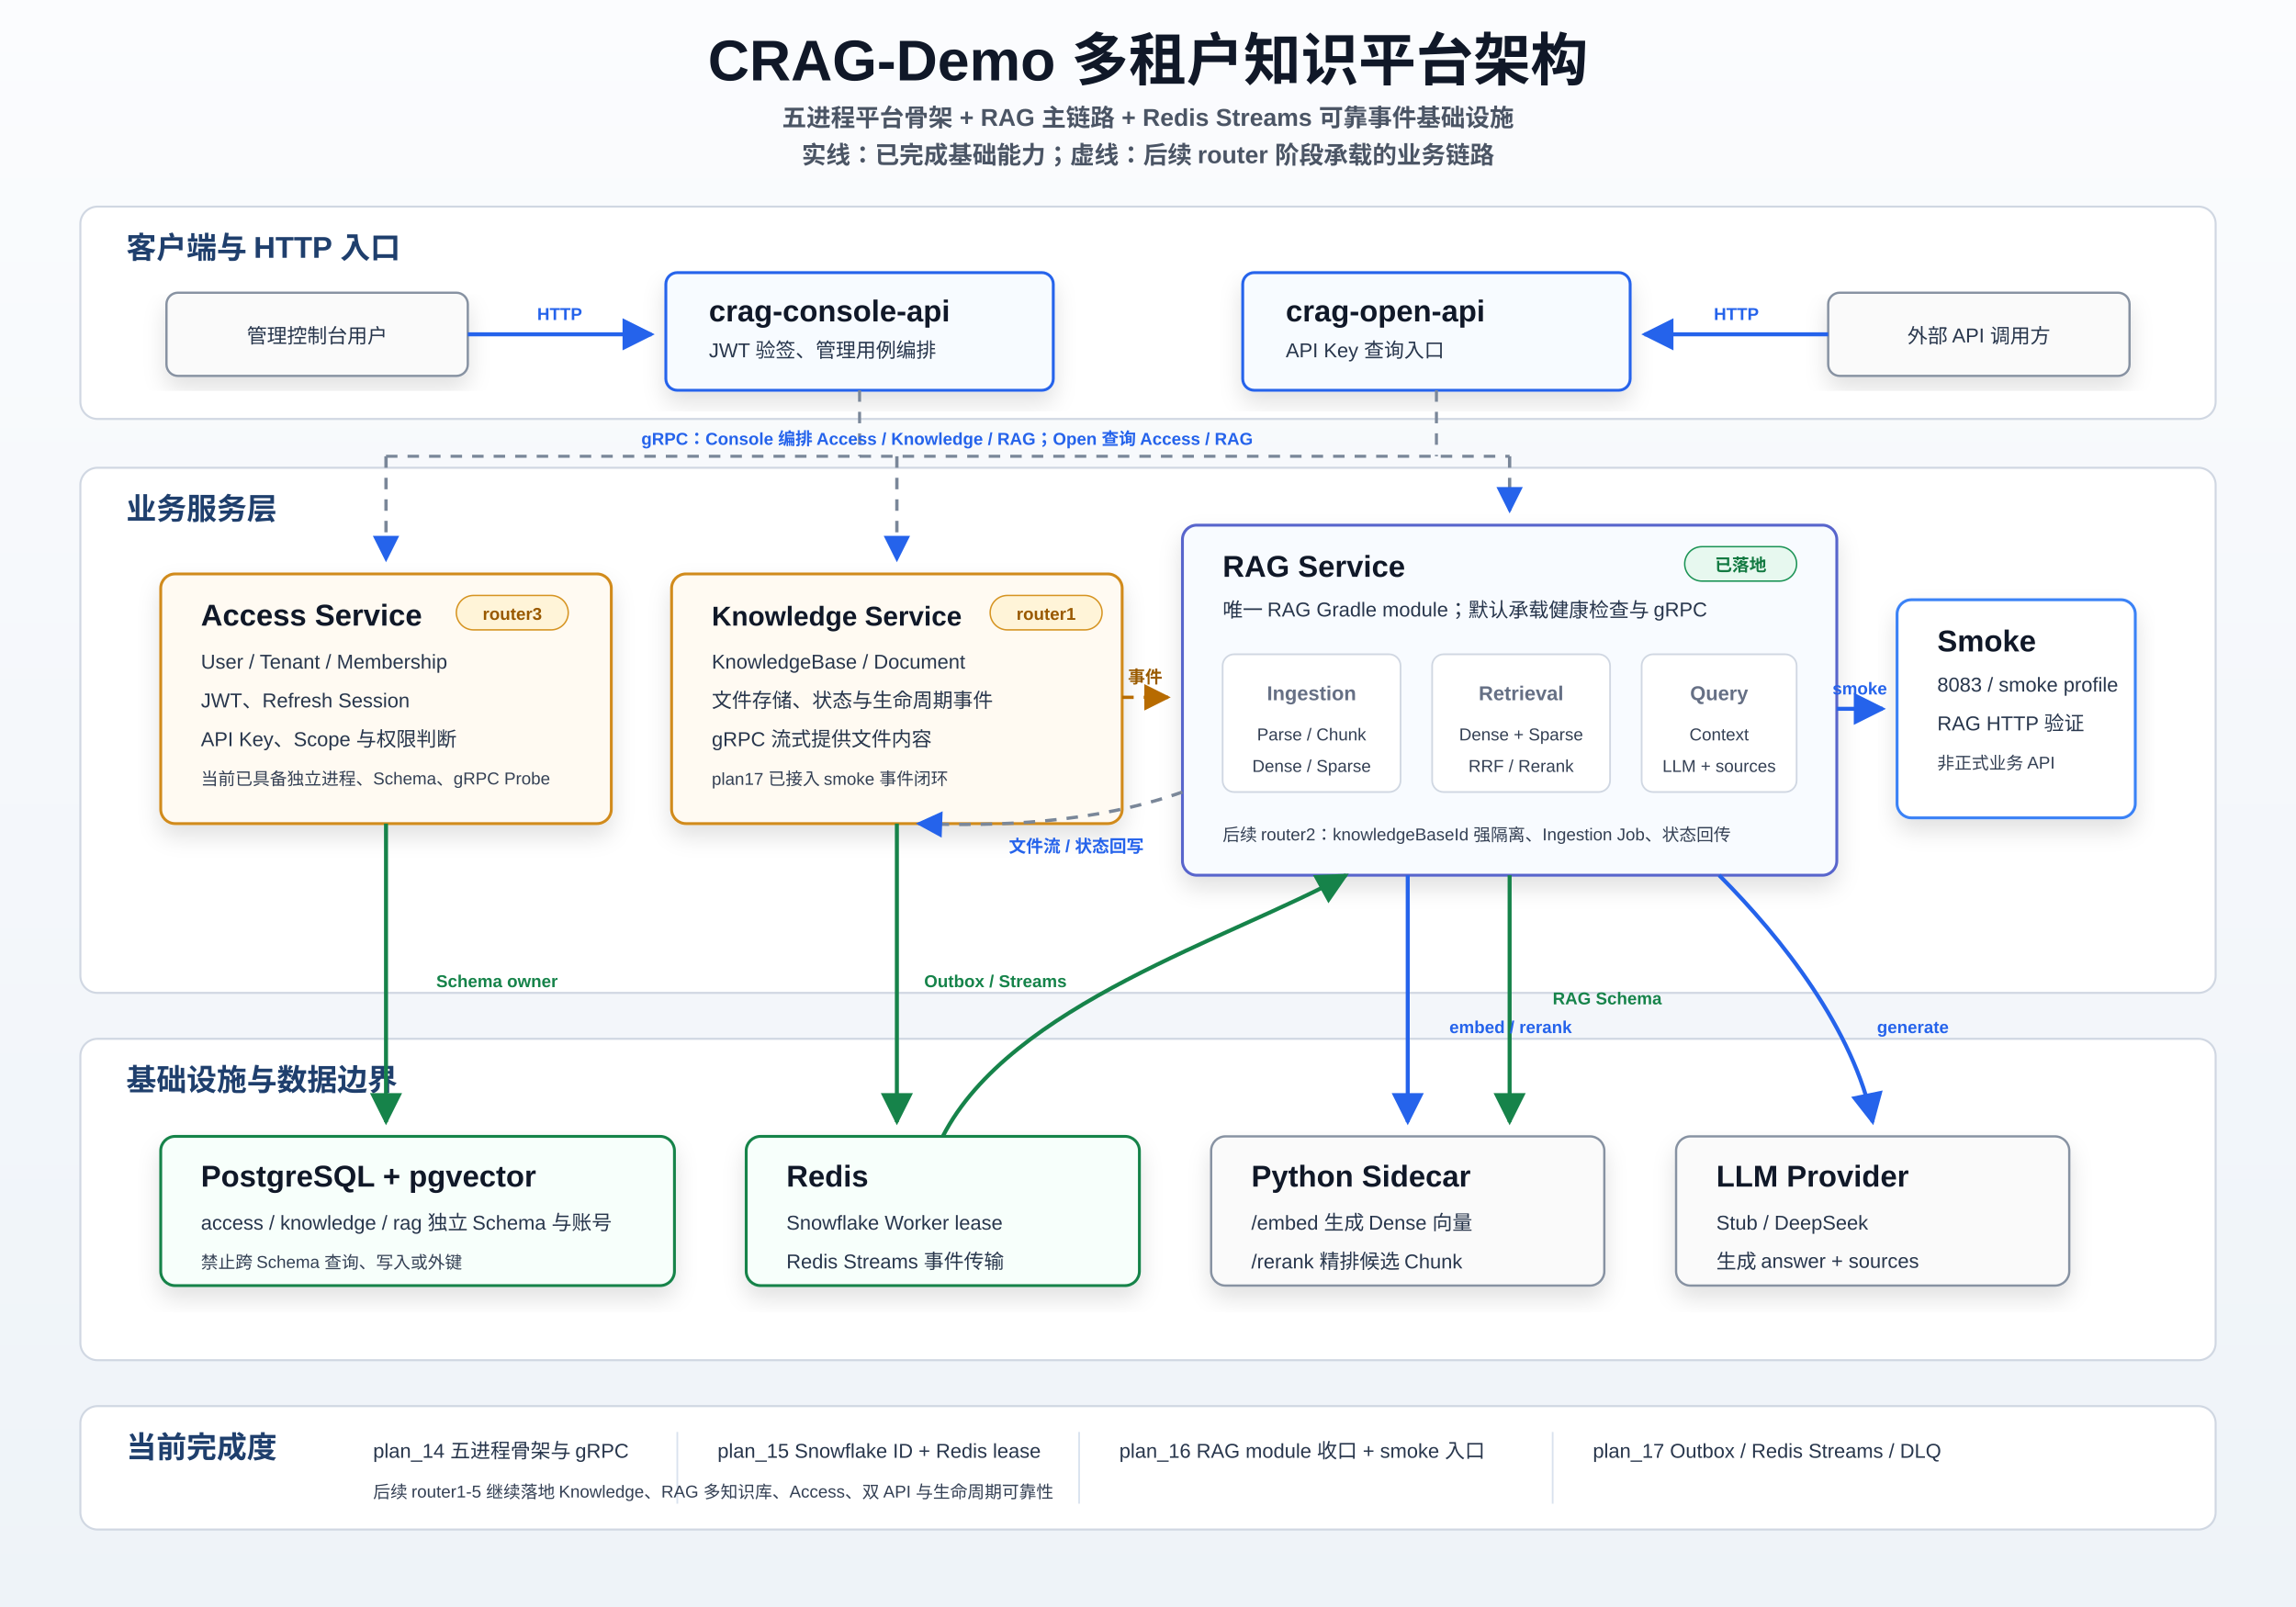
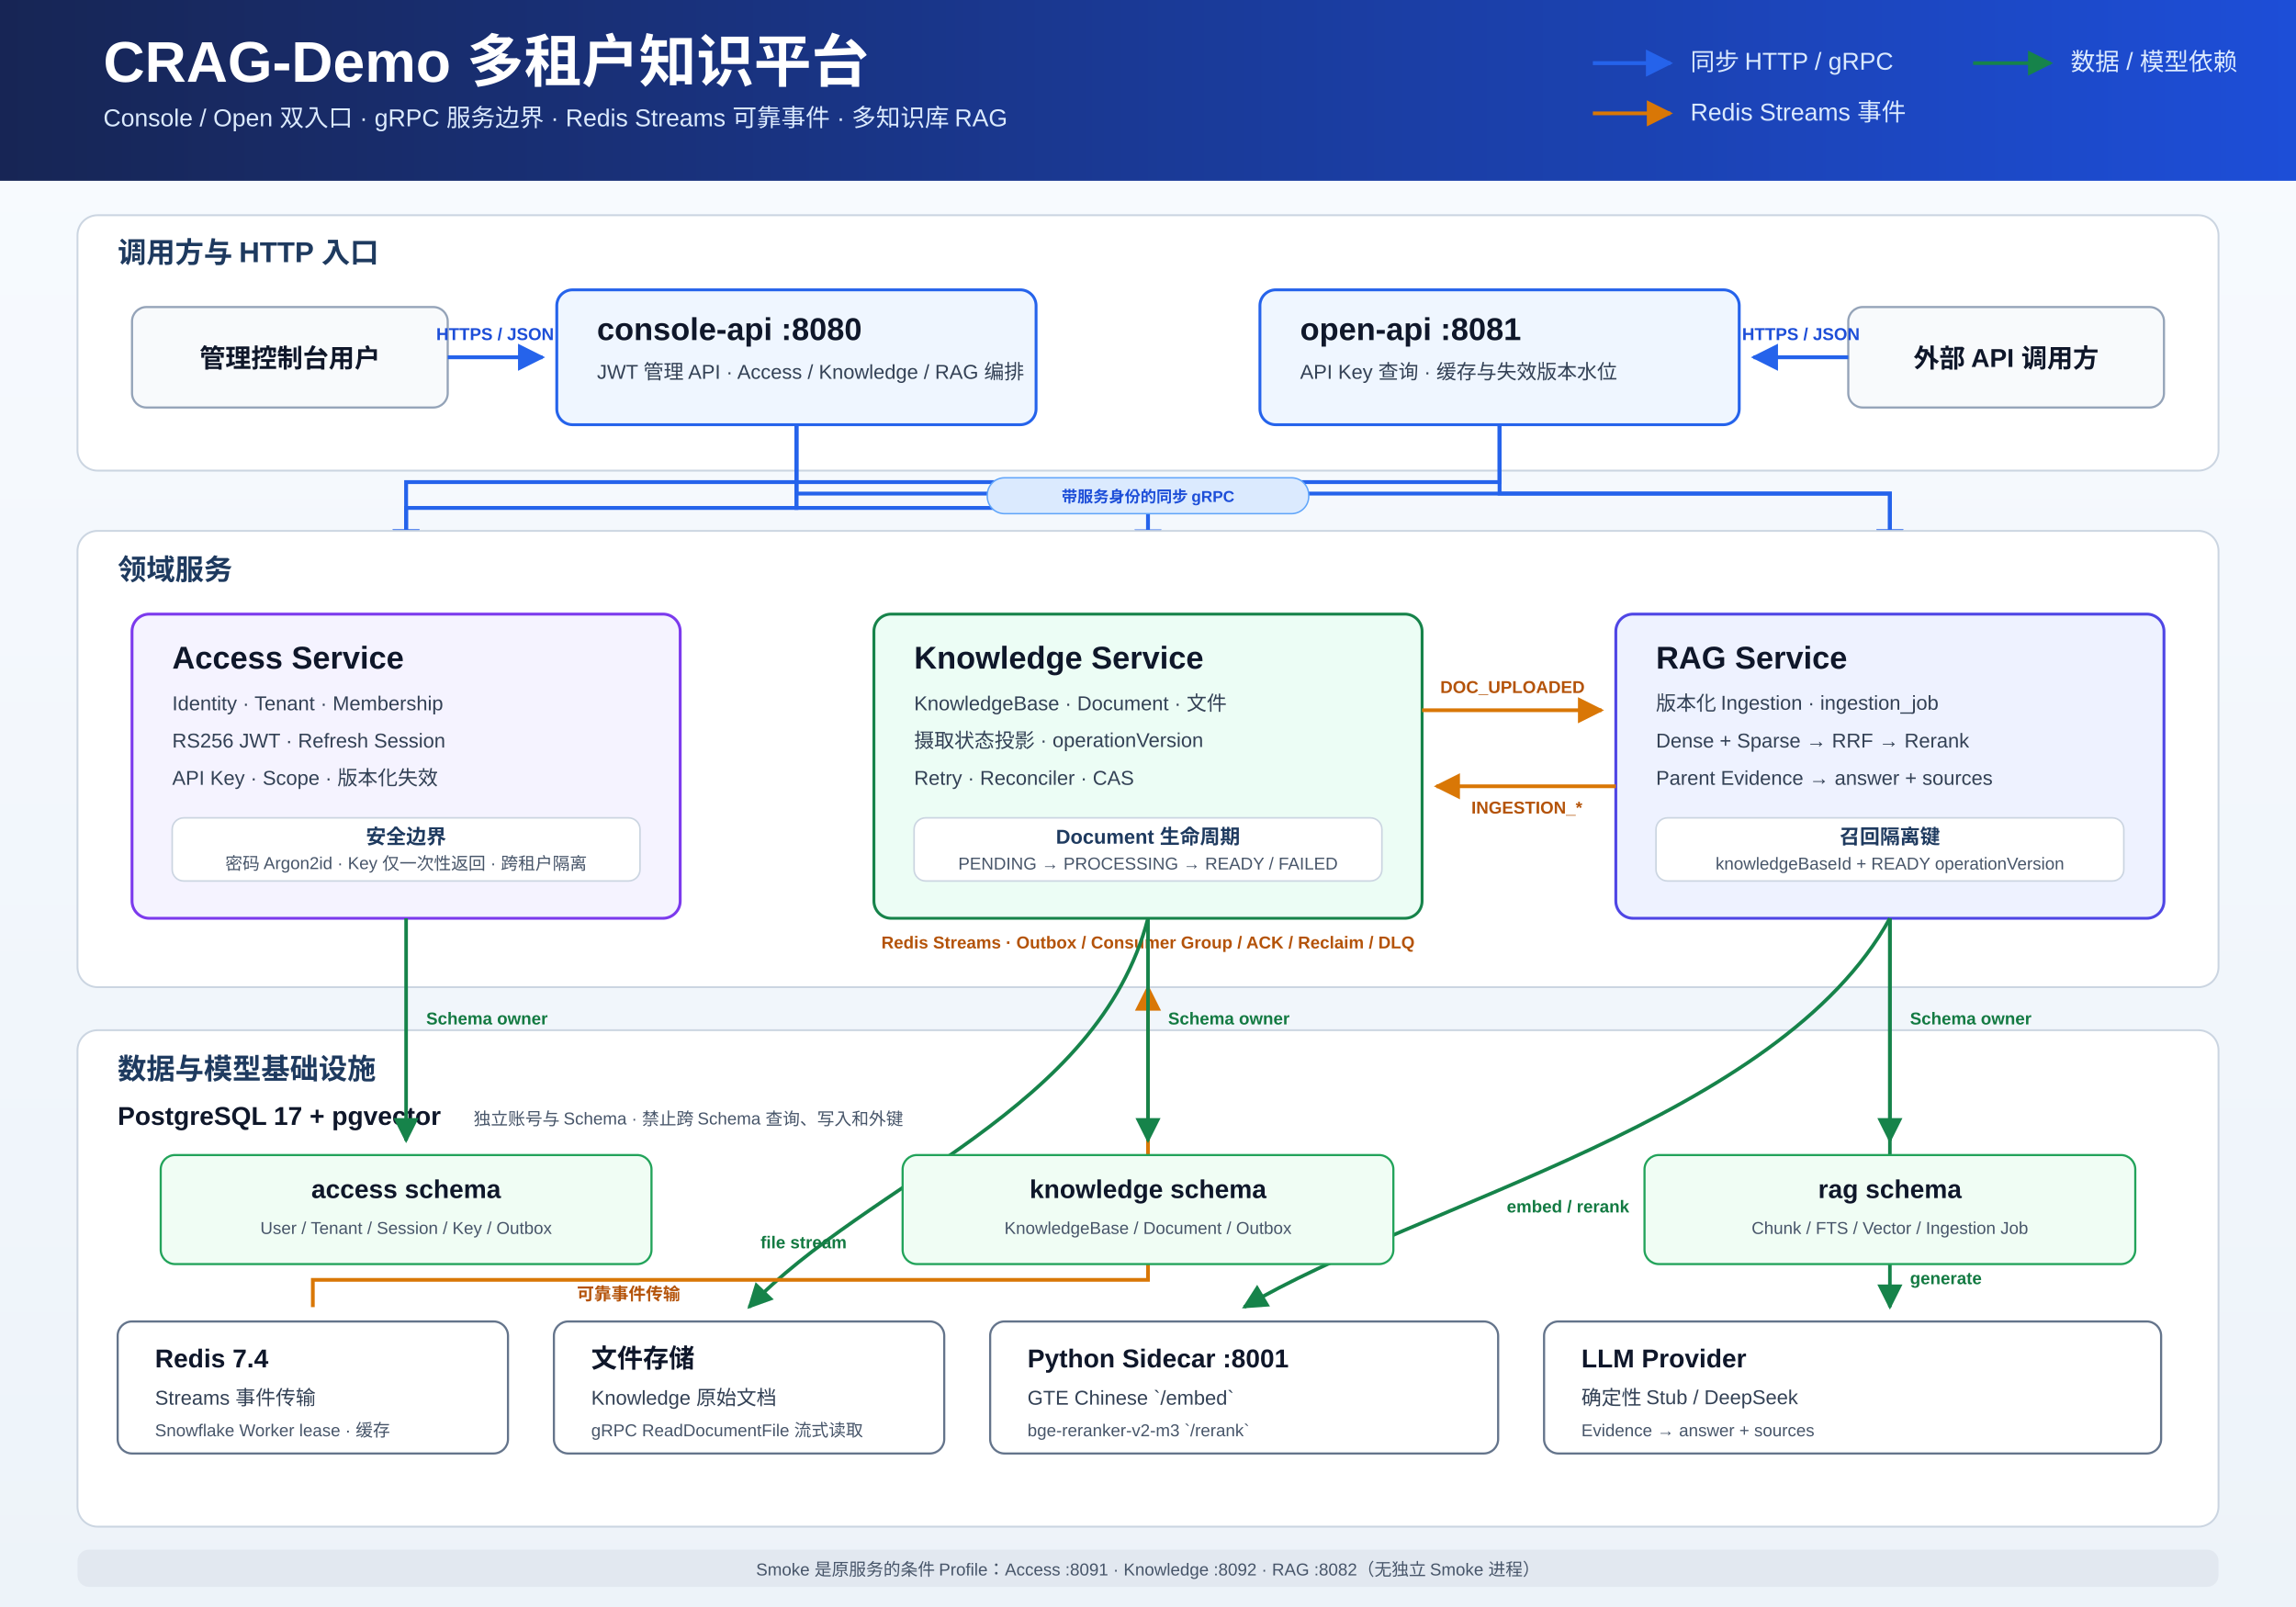
<svg xmlns="http://www.w3.org/2000/svg" width="1600" height="1120" viewBox="0 0 1600 1120" role="img" aria-labelledby="title desc">
  <defs>
-     <linearGradient id="bg" x1="0" x2="0" y1="0" y2="1">
-       <stop offset="0%" stop-color="#fbfcfe" />
-       <stop offset="100%" stop-color="#eef3f8" />
+     <linearGradient id="background" x1="0" x2="0" y1="0" y2="1">
+       <stop offset="0%" stop-color="#f8fbff" />
+       <stop offset="100%" stop-color="#edf3f9" />
    </linearGradient>
-     <filter id="shadow" x="-8%" y="-12%" width="116%" height="130%">
-       <feDropShadow dx="0" dy="8" stdDeviation="8" flood-color="#101828" flood-opacity="0.12" />
-     </filter>
-     <marker id="arrow-blue" viewBox="0 0 10 10" refX="9" refY="5" markerWidth="8" markerHeight="8" orient="auto">
+     <linearGradient id="header" x1="0" x2="1" y1="0" y2="0">
+       <stop offset="0%" stop-color="#172554" />
+       <stop offset="100%" stop-color="#1d4ed8" />
+     </linearGradient>
+     <marker id="arrow-blue" viewBox="0 0 10 10" refX="9" refY="5" markerWidth="7" markerHeight="7" orient="auto">
      <path d="M0 0L10 5L0 10z" fill="#2563eb" />
    </marker>
-     <marker id="arrow-green" viewBox="0 0 10 10" refX="9" refY="5" markerWidth="8" markerHeight="8" orient="auto">
+     <marker id="arrow-orange" viewBox="0 0 10 10" refX="9" refY="5" markerWidth="7" markerHeight="7" orient="auto">
+       <path d="M0 0L10 5L0 10z" fill="#d97706" />
+     </marker>
+     <marker id="arrow-green" viewBox="0 0 10 10" refX="9" refY="5" markerWidth="7" markerHeight="7" orient="auto">
      <path d="M0 0L10 5L0 10z" fill="#16834a" />
    </marker>
-     <marker id="arrow-orange" viewBox="0 0 10 10" refX="9" refY="5" markerWidth="8" markerHeight="8" orient="auto">
-       <path d="M0 0L10 5L0 10z" fill="#b76b00" />
-     </marker>
    <style>
-       .title { font: 800 40px Arial, "Microsoft YaHei", sans-serif; fill: #101828; letter-spacing: 0; }
-       .subtitle { font: 600 17px Arial, "Microsoft YaHei", sans-serif; fill: #4b5565; letter-spacing: 0; }
-       .section-title { font: 800 21px Arial, "Microsoft YaHei", sans-serif; fill: #1f3f6d; letter-spacing: 0; }
-       .card-title { font: 800 21px Arial, "Microsoft YaHei", sans-serif; fill: #101828; letter-spacing: 0; }
-       .card-title-tight { font: 800 19px Arial, "Microsoft YaHei", sans-serif; fill: #101828; letter-spacing: 0; }
-       .card-subtitle { font: 700 14px Arial, "Microsoft YaHei", sans-serif; fill: #667085; letter-spacing: 0; }
-       .text { font: 500 14px Arial, "Microsoft YaHei", sans-serif; fill: #28364c; letter-spacing: 0; }
-       .small { font: 500 12px Arial, "Microsoft YaHei", sans-serif; fill: #344054; letter-spacing: 0; }
-       .label { font: 700 12px Arial, "Microsoft YaHei", sans-serif; fill: #2563eb; letter-spacing: 0; }
-       .green-label { font: 700 12px Arial, "Microsoft YaHei", sans-serif; fill: #16834a; letter-spacing: 0; }
-       .orange-label { font: 700 12px Arial, "Microsoft YaHei", sans-serif; fill: #9a5b00; letter-spacing: 0; }
-       .badge-done { font: 800 12px Arial, "Microsoft YaHei", sans-serif; fill: #137a42; letter-spacing: 0; }
-       .badge-next { font: 800 12px Arial, "Microsoft YaHei", sans-serif; fill: #995900; letter-spacing: 0; }
-       .shell { fill: #ffffff; stroke: #d0d7e2; stroke-width: 1.4; }
-       .entry-card { fill: #f7fbff; stroke: #2563eb; stroke-width: 2; filter: url(#shadow); }
-       .service-card { fill: #ffffff; stroke: #3b82f6; stroke-width: 2; filter: url(#shadow); }
-       .service-next { fill: #fffaf2; stroke: #d18b1f; stroke-width: 2; filter: url(#shadow); }
-       .rag-card { fill: #f8fbff; stroke: #5865cc; stroke-width: 2; filter: url(#shadow); }
-       .infra-card { fill: #f7fffb; stroke: #16834a; stroke-width: 2; filter: url(#shadow); }
-       .support-card { fill: #fafafa; stroke: #8792a2; stroke-width: 1.6; filter: url(#shadow); }
-       .mini { fill: #ffffff; stroke: #d0d7e2; stroke-width: 1.2; }
-       .pill-done { fill: #e7f8ef; stroke: #1b9355; stroke-width: 1; }
-       .pill-next { fill: #fff4d8; stroke: #d69422; stroke-width: 1; }
-       .line-blue { stroke: #2563eb; stroke-width: 2.8; fill: none; marker-end: url(#arrow-blue); }
-       .line-green { stroke: #16834a; stroke-width: 2.8; fill: none; marker-end: url(#arrow-green); }
-       .line-orange { stroke: #b76b00; stroke-width: 2.4; fill: none; marker-end: url(#arrow-orange); }
-       .line-dash { stroke: #7a8799; stroke-width: 2.3; stroke-dasharray: 8 7; fill: none; marker-end: url(#arrow-blue); }
-       .line-dash-orange { stroke: #b76b00; stroke-width: 2.3; stroke-dasharray: 8 7; fill: none; marker-end: url(#arrow-orange); }
-       .bus { stroke: #7a8799; stroke-width: 2.1; stroke-dasharray: 8 7; fill: none; }
-       .divider { stroke: #d9e2ee; stroke-width: 1.2; }
+       text { font-family: Arial, "PingFang SC", "Microsoft YaHei", sans-serif; }
+       .title { font-size: 40px; font-weight: 800; fill: #fff; }
+       .subtitle { font-size: 17px; font-weight: 500; fill: #dbeafe; }
+       .section { font-size: 20px; font-weight: 800; fill: #1e3a5f; }
+       .card-title { font-size: 22px; font-weight: 800; fill: #0f172a; }
+       .card-title-sm { font-size: 18px; font-weight: 800; fill: #0f172a; }
+       .text { font-size: 14px; font-weight: 500; fill: #334155; }
+       .small { font-size: 12px; font-weight: 500; fill: #475569; }
+       .mini-title { font-size: 14px; font-weight: 800; fill: #1e3a5f; }
+       .label-blue { font-size: 12px; font-weight: 700; fill: #1d4ed8; }
+       .label-orange { font-size: 12px; font-weight: 700; fill: #b45309; }
+       .label-green { font-size: 12px; font-weight: 700; fill: #137a42; }
+       .shell { fill: #ffffff; stroke: #cbd5e1; stroke-width: 1.3; }
+       .actor { fill: #f8fafc; stroke: #94a3b8; stroke-width: 1.5; }
+       .gateway { fill: #eff6ff; stroke: #2563eb; stroke-width: 2; }
+       .access { fill: #f5f3ff; stroke: #7c3aed; stroke-width: 2; }
+       .knowledge { fill: #ecfdf5; stroke: #16834a; stroke-width: 2; }
+       .rag { fill: #eef2ff; stroke: #4f46e5; stroke-width: 2; }
+       .mini { fill: #fff; stroke: #cbd5e1; stroke-width: 1.1; }
+       .schema { fill: #f0fdf4; stroke: #22a35a; stroke-width: 1.5; }
+       .infra { fill: #fff; stroke: #64748b; stroke-width: 1.5; }
+       .pill { fill: #dbeafe; stroke: #60a5fa; stroke-width: 1; }
+       .pill-text { font-size: 11px; font-weight: 800; fill: #1d4ed8; }
+       .line-blue { stroke: #2563eb; stroke-width: 2.7; fill: none; marker-end: url(#arrow-blue); }
+       .line-orange { stroke: #d97706; stroke-width: 2.6; fill: none; marker-end: url(#arrow-orange); }
+       .line-green { stroke: #16834a; stroke-width: 2.5; fill: none; marker-end: url(#arrow-green); }
+       .line-neutral { stroke: #94a3b8; stroke-width: 1.4; fill: none; }
    </style>
  </defs>
-   <rect width="1600" height="1120" fill="url(#bg)" />
-   <text x="800" y="56" text-anchor="middle" class="title">CRAG-Demo 多租户知识平台架构</text>
-   <text x="800" y="88" text-anchor="middle" class="subtitle">五进程平台骨架 + RAG 主链路 + Redis Streams 可靠事件基础设施</text>
-   <text x="800" y="114" text-anchor="middle" class="subtitle">实线：已完成基础能力；虚线：后续 router 阶段承载的业务链路</text>
-   <rect x="56" y="144" width="1488" height="148" rx="12" class="shell" />
-   <text x="88" y="180" class="section-title">客户端与 HTTP 入口</text>
-   <rect x="116" y="204" width="210" height="58" rx="8" class="support-card" />
-   <text x="221" y="239" text-anchor="middle" class="text">管理控制台用户</text>
-   <rect x="464" y="190" width="270" height="82" rx="8" class="entry-card" />
-   <text x="494" y="224" class="card-title">crag-console-api</text>
-   <text x="494" y="249" class="text">JWT 验签、管理用例编排</text>
-   <rect x="866" y="190" width="270" height="82" rx="8" class="entry-card" />
-   <text x="896" y="224" class="card-title">crag-open-api</text>
-   <text x="896" y="249" class="text">API Key 查询入口</text>
-   <rect x="1274" y="204" width="210" height="58" rx="8" class="support-card" />
-   <text x="1379" y="239" text-anchor="middle" class="text">外部 API 调用方</text>
-   <path d="M326 233H454" class="line-blue" />
-   <path d="M1274 233h-128" class="line-blue" />
-   <text x="390" y="223" text-anchor="middle" class="label">HTTP</text>
-   <text x="1210" y="223" text-anchor="middle" class="label">HTTP</text>
-   <rect x="56" y="326" width="1488" height="366" rx="12" class="shell" />
-   <text x="88" y="362" class="section-title">业务服务层</text>
-   <rect x="112" y="400" width="314" height="174" rx="10" class="service-next" />
-   <text x="140" y="436" class="card-title">Access Service</text>
-   <rect x="318" y="415" width="78" height="24" rx="12" class="pill-next" />
-   <text x="357" y="432" text-anchor="middle" class="badge-next">router3</text>
-   <text x="140" y="466" class="text">User / Tenant / Membership</text>
-   <text x="140" y="493" class="text">JWT、Refresh Session</text>
-   <text x="140" y="520" class="text">API Key、Scope 与权限判断</text>
-   <text x="140" y="547" class="small">当前已具备独立进程、Schema、gRPC Probe</text>
-   <rect x="468" y="400" width="314" height="174" rx="10" class="service-next" />
-   <text x="496" y="436" class="card-title-tight">Knowledge Service</text>
-   <rect x="690" y="415" width="78" height="24" rx="12" class="pill-next" />
-   <text x="729" y="432" text-anchor="middle" class="badge-next">router1</text>
-   <text x="496" y="466" class="text">KnowledgeBase / Document</text>
-   <text x="496" y="493" class="text">文件存储、状态与生命周期事件</text>
-   <text x="496" y="520" class="text">gRPC 流式提供文件内容</text>
-   <text x="496" y="547" class="small">plan17 已接入 smoke 事件闭环</text>
-   <rect x="824" y="366" width="456" height="244" rx="10" class="rag-card" />
-   <text x="852" y="402" class="card-title">RAG Service</text>
-   <rect x="1174" y="381" width="78" height="24" rx="12" class="pill-done" />
-   <text x="1213" y="398" text-anchor="middle" class="badge-done">已落地</text>
-   <text x="852" y="430" class="text">唯一 RAG Gradle module；默认承载健康检查与 gRPC</text>
-   <rect x="852" y="456" width="124" height="96" rx="8" class="mini" />
-   <text x="914" y="488" text-anchor="middle" class="card-subtitle">Ingestion</text>
-   <text x="914" y="516" text-anchor="middle" class="small">Parse / Chunk</text>
-   <text x="914" y="538" text-anchor="middle" class="small">Dense / Sparse</text>
-   <rect x="998" y="456" width="124" height="96" rx="8" class="mini" />
-   <text x="1060" y="488" text-anchor="middle" class="card-subtitle">Retrieval</text>
-   <text x="1060" y="516" text-anchor="middle" class="small">Dense + Sparse</text>
-   <text x="1060" y="538" text-anchor="middle" class="small">RRF / Rerank</text>
-   <rect x="1144" y="456" width="108" height="96" rx="8" class="mini" />
-   <text x="1198" y="488" text-anchor="middle" class="card-subtitle">Query</text>
-   <text x="1198" y="516" text-anchor="middle" class="small">Context</text>
-   <text x="1198" y="538" text-anchor="middle" class="small">LLM + sources</text>
-   <text x="852" y="586" class="small">后续 router2：knowledgeBaseId 强隔离、Ingestion Job、状态回传</text>
-   <rect x="1322" y="418" width="166" height="152" rx="10" class="service-card" />
-   <text x="1350" y="454" class="card-title">Smoke</text>
-   <text x="1350" y="482" class="text">8083 / smoke profile</text>
-   <text x="1350" y="509" class="text">RAG HTTP 验证</text>
-   <text x="1350" y="536" class="small">非正式业务 API</text>
-   <path d="M599 272V318" class="bus" />
-   <path d="M1001 272V318" class="bus" />
-   <path d="M269 318H1052" class="bus" />
-   <path d="M269 318V390" class="line-dash" />
-   <path d="M625 318V390" class="line-dash" />
-   <path d="M1052 318V356" class="line-dash" />
-   <text x="660" y="310" text-anchor="middle" class="label">gRPC：Console 编排 Access / Knowledge / RAG；Open 查询 Access / RAG</text>
-   <path d="M1280 494H1312" class="line-blue" />
-   <text x="1296" y="484" text-anchor="middle" class="label">smoke</text>
-   <path d="M782 486H814" class="line-dash-orange" />
-   <text x="798" y="476" text-anchor="middle" class="orange-label">事件</text>
-   <path d="M824 552C762 574 694 576 640 574" class="line-dash" />
-   <text x="750" y="594" text-anchor="middle" class="label">文件流 / 状态回写</text>
-   <rect x="56" y="724" width="1488" height="224" rx="12" class="shell" />
-   <text x="88" y="760" class="section-title">基础设施与数据边界</text>
-   <rect x="112" y="792" width="358" height="104" rx="10" class="infra-card" />
-   <text x="140" y="827" class="card-title">PostgreSQL + pgvector</text>
-   <text x="140" y="857" class="text">access / knowledge / rag 独立 Schema 与账号</text>
-   <text x="140" y="884" class="small">禁止跨 Schema 查询、写入或外键</text>
-   <rect x="520" y="792" width="274" height="104" rx="10" class="infra-card" />
-   <text x="548" y="827" class="card-title">Redis</text>
-   <text x="548" y="857" class="text">Snowflake Worker lease</text>
-   <text x="548" y="884" class="text">Redis Streams 事件传输</text>
-   <rect x="844" y="792" width="274" height="104" rx="10" class="support-card" />
-   <text x="872" y="827" class="card-title">Python Sidecar</text>
-   <text x="872" y="857" class="text">/embed 生成 Dense 向量</text>
-   <text x="872" y="884" class="text">/rerank 精排候选 Chunk</text>
-   <rect x="1168" y="792" width="274" height="104" rx="10" class="support-card" />
-   <text x="1196" y="827" class="card-title">LLM Provider</text>
-   <text x="1196" y="857" class="text">Stub / DeepSeek</text>
-   <text x="1196" y="884" class="text">生成 answer + sources</text>
-   <path d="M269 574V782" class="line-green" />
-   <path d="M625 574V782" class="line-green" />
-   <path d="M1052 610V782" class="line-green" />
-   <path d="M657 792C704 700 858 654 938 610" class="line-green" />
-   <path d="M981 610V782" class="line-blue" />
-   <path d="M1198 610C1242 654 1292 718 1305 782" class="line-blue" />
-   <text x="304" y="688" class="green-label">Schema owner</text>
-   <text x="644" y="688" class="green-label">Outbox / Streams</text>
-   <text x="1082" y="700" class="green-label">RAG Schema</text>
-   <text x="1010" y="720" class="label">embed / rerank</text>
-   <text x="1308" y="720" class="label">generate</text>
-   <rect x="56" y="980" width="1488" height="86" rx="12" class="shell" />
-   <text x="88" y="1016" class="section-title">当前完成度</text>
-   <text x="260" y="1016" class="text">plan_14 五进程骨架与 gRPC</text>
-   <line x1="472" y1="998" x2="472" y2="1048" class="divider" />
-   <text x="500" y="1016" class="text">plan_15 Snowflake ID + Redis lease</text>
-   <line x1="752" y1="998" x2="752" y2="1048" class="divider" />
-   <text x="780" y="1016" class="text">plan_16 RAG module 收口 + smoke 入口</text>
-   <line x1="1082" y1="998" x2="1082" y2="1048" class="divider" />
-   <text x="1110" y="1016" class="text">plan_17 Outbox / Redis Streams / DLQ</text>
-   <text x="260" y="1044" class="small">后续 router1-5 继续落地 Knowledge、RAG 多知识库、Access、双 API 与生命周期可靠性</text>
+   <rect width="1600" height="1120" fill="url(#background)" />
+   <rect width="1600" height="126" fill="url(#header)" />
+   <text x="72" y="57" class="title">CRAG-Demo 多租户知识平台</text>
+   <text x="72" y="88" class="subtitle">Console / Open 双入口 · gRPC 服务边界 · Redis Streams 可靠事件 · 多知识库 RAG</text>
+   <line x1="1110" y1="44" x2="1164" y2="44" class="line-blue" />
+   <text x="1178" y="49" class="subtitle">同步 HTTP / gRPC</text>
+   <line x1="1110" y1="79" x2="1164" y2="79" class="line-orange" />
+   <text x="1178" y="84" class="subtitle">Redis Streams 事件</text>
+   <line x1="1375" y1="44" x2="1429" y2="44" class="line-green" />
+   <text x="1443" y="49" class="subtitle">数据 / 模型依赖</text>
+   <rect x="54" y="150" width="1492" height="178" rx="14" class="shell" />
+   <text x="82" y="183" class="section">调用方与 HTTP 入口</text>
+   <rect x="92" y="214" width="220" height="70" rx="10" class="actor" />
+   <text x="202" y="256" text-anchor="middle" class="card-title-sm">管理控制台用户</text>
+   <rect x="388" y="202" width="334" height="94" rx="11" class="gateway" />
+   <text x="416" y="237" class="card-title">console-api :8080</text>
+   <text x="416" y="264" class="text">JWT 管理 API · Access / Knowledge / RAG 编排</text>
+   <rect x="878" y="202" width="334" height="94" rx="11" class="gateway" />
+   <text x="906" y="237" class="card-title">open-api :8081</text>
+   <text x="906" y="264" class="text">API Key 查询 · 缓存与失效版本水位</text>
+   <rect x="1288" y="214" width="220" height="70" rx="10" class="actor" />
+   <text x="1398" y="256" text-anchor="middle" class="card-title-sm">外部 API 调用方</text>
+   <path d="M312 249H378" class="line-blue" />
+   <path d="M1288 249H1222" class="line-blue" />
+   <text x="345" y="237" text-anchor="middle" class="label-blue">HTTPS / JSON</text>
+   <text x="1255" y="237" text-anchor="middle" class="label-blue">HTTPS / JSON</text>
+   <path d="M555 296V354H283V386" class="line-blue" />
+   <path d="M555 296V354H800V386" class="line-blue" />
+   <path d="M555 296V344H1317V386" class="line-blue" />
+   <path d="M1045 296V336H283V386" class="line-blue" />
+   <path d="M1045 296V344H1317V386" class="line-blue" />
+   <rect x="688" y="333" width="224" height="25" rx="12" class="pill" />
+   <text x="800" y="350" text-anchor="middle" class="pill-text">带服务身份的同步 gRPC</text>
+   <rect x="54" y="370" width="1492" height="318" rx="14" class="shell" />
+   <text x="82" y="404" class="section">领域服务</text>
+   <rect x="92" y="428" width="382" height="212" rx="12" class="access" />
+   <text x="120" y="466" class="card-title">Access Service</text>
+   <text x="120" y="495" class="text">Identity · Tenant · Membership</text>
+   <text x="120" y="521" class="text">RS256 JWT · Refresh Session</text>
+   <text x="120" y="547" class="text">API Key · Scope · 版本化失效</text>
+   <rect x="120" y="570" width="326" height="44" rx="8" class="mini" />
+   <text x="283" y="588" text-anchor="middle" class="mini-title">安全边界</text>
+   <text x="283" y="606" text-anchor="middle" class="small">密码 Argon2id · Key 仅一次性返回 · 跨租户隔离</text>
+   <rect x="609" y="428" width="382" height="212" rx="12" class="knowledge" />
+   <text x="637" y="466" class="card-title">Knowledge Service</text>
+   <text x="637" y="495" class="text">KnowledgeBase · Document · 文件</text>
+   <text x="637" y="521" class="text">摄取状态投影 · operationVersion</text>
+   <text x="637" y="547" class="text">Retry · Reconciler · CAS</text>
+   <rect x="637" y="570" width="326" height="44" rx="8" class="mini" />
+   <text x="800" y="588" text-anchor="middle" class="mini-title">Document 生命周期</text>
+   <text x="800" y="606" text-anchor="middle" class="small">PENDING → PROCESSING → READY / FAILED</text>
+   <rect x="1126" y="428" width="382" height="212" rx="12" class="rag" />
+   <text x="1154" y="466" class="card-title">RAG Service</text>
+   <text x="1154" y="495" class="text">版本化 Ingestion · ingestion_job</text>
+   <text x="1154" y="521" class="text">Dense + Sparse → RRF → Rerank</text>
+   <text x="1154" y="547" class="text">Parent Evidence → answer + sources</text>
+   <rect x="1154" y="570" width="326" height="44" rx="8" class="mini" />
+   <text x="1317" y="588" text-anchor="middle" class="mini-title">召回隔离键</text>
+   <text x="1317" y="606" text-anchor="middle" class="small">knowledgeBaseId + READY operationVersion</text>
+   <path d="M991 495H1116" class="line-orange" />
+   <text x="1054" y="483" text-anchor="middle" class="label-orange">DOC_UPLOADED</text>
+   <path d="M1126 548H1001" class="line-orange" />
+   <text x="1064" y="567" text-anchor="middle" class="label-orange">INGESTION_*</text>
+   <text x="800" y="661" text-anchor="middle" class="label-orange">Redis Streams · Outbox / Consumer Group / ACK / Reclaim / DLQ</text>
+   <rect x="54" y="718" width="1492" height="346" rx="14" class="shell" />
+   <text x="82" y="752" class="section">数据与模型基础设施</text>
+   <text x="82" y="784" class="card-title-sm">PostgreSQL 17 + pgvector</text>
+   <text x="330" y="784" class="small">独立账号与 Schema · 禁止跨 Schema 查询、写入和外键</text>
+   <path d="M800 640C765 774 606 823 522 911" class="line-green" />
+   <path d="M1317 640C1240 780 990 838 867 911" class="line-green" />
+   <text x="1050" y="845" class="label-green">embed / rerank</text>
+   <path d="M1317 640V911" class="line-green" />
+   <text x="1331" y="895" class="label-green">generate</text>
+   <path d="M218 911V892H800V688" class="line-orange" />
+   <text x="402" y="906" class="label-orange">可靠事件传输</text>
+   <rect x="112" y="805" width="342" height="76" rx="10" class="schema" />
+   <text x="283" y="835" text-anchor="middle" class="card-title-sm">access schema</text>
+   <text x="283" y="860" text-anchor="middle" class="small">User / Tenant / Session / Key / Outbox</text>
+   <rect x="629" y="805" width="342" height="76" rx="10" class="schema" />
+   <text x="800" y="835" text-anchor="middle" class="card-title-sm">knowledge schema</text>
+   <text x="800" y="860" text-anchor="middle" class="small">KnowledgeBase / Document / Outbox</text>
+   <rect x="1146" y="805" width="342" height="76" rx="10" class="schema" />
+   <text x="1317" y="835" text-anchor="middle" class="card-title-sm">rag schema</text>
+   <text x="1317" y="860" text-anchor="middle" class="small">Chunk / FTS / Vector / Ingestion Job</text>
+   <text x="530" y="870" class="label-green">file stream</text>
+   <path d="M283 640V795" class="line-green" />
+   <path d="M800 640V795" class="line-green" />
+   <path d="M1317 640V795" class="line-green" />
+   <text x="297" y="714" class="label-green">Schema owner</text>
+   <text x="814" y="714" class="label-green">Schema owner</text>
+   <text x="1331" y="714" class="label-green">Schema owner</text>
+   <rect x="82" y="921" width="272" height="92" rx="10" class="infra" />
+   <text x="108" y="953" class="card-title-sm">Redis 7.4</text>
+   <text x="108" y="979" class="text">Streams 事件传输</text>
+   <text x="108" y="1001" class="small">Snowflake Worker lease · 缓存</text>
+   <rect x="386" y="921" width="272" height="92" rx="10" class="infra" />
+   <text x="412" y="953" class="card-title-sm">文件存储</text>
+   <text x="412" y="979" class="text">Knowledge 原始文档</text>
+   <text x="412" y="1001" class="small">gRPC ReadDocumentFile 流式读取</text>
+   <rect x="690" y="921" width="354" height="92" rx="10" class="infra" />
+   <text x="716" y="953" class="card-title-sm">Python Sidecar :8001</text>
+   <text x="716" y="979" class="text">GTE Chinese `/embed`</text>
+   <text x="716" y="1001" class="small">bge-reranker-v2-m3 `/rerank`</text>
+   <rect x="1076" y="921" width="430" height="92" rx="10" class="infra" />
+   <text x="1102" y="953" class="card-title-sm">LLM Provider</text>
+   <text x="1102" y="979" class="text">确定性 Stub / DeepSeek</text>
+   <text x="1102" y="1001" class="small">Evidence → answer + sources</text>
+   <rect x="54" y="1080" width="1492" height="26" rx="8" fill="#e2e8f0" />
+   <text x="800" y="1098" text-anchor="middle" class="small">Smoke 是原服务的条件 Profile：Access :8091 · Knowledge :8092 · RAG :8082（无独立 Smoke 进程）</text>
</svg>
